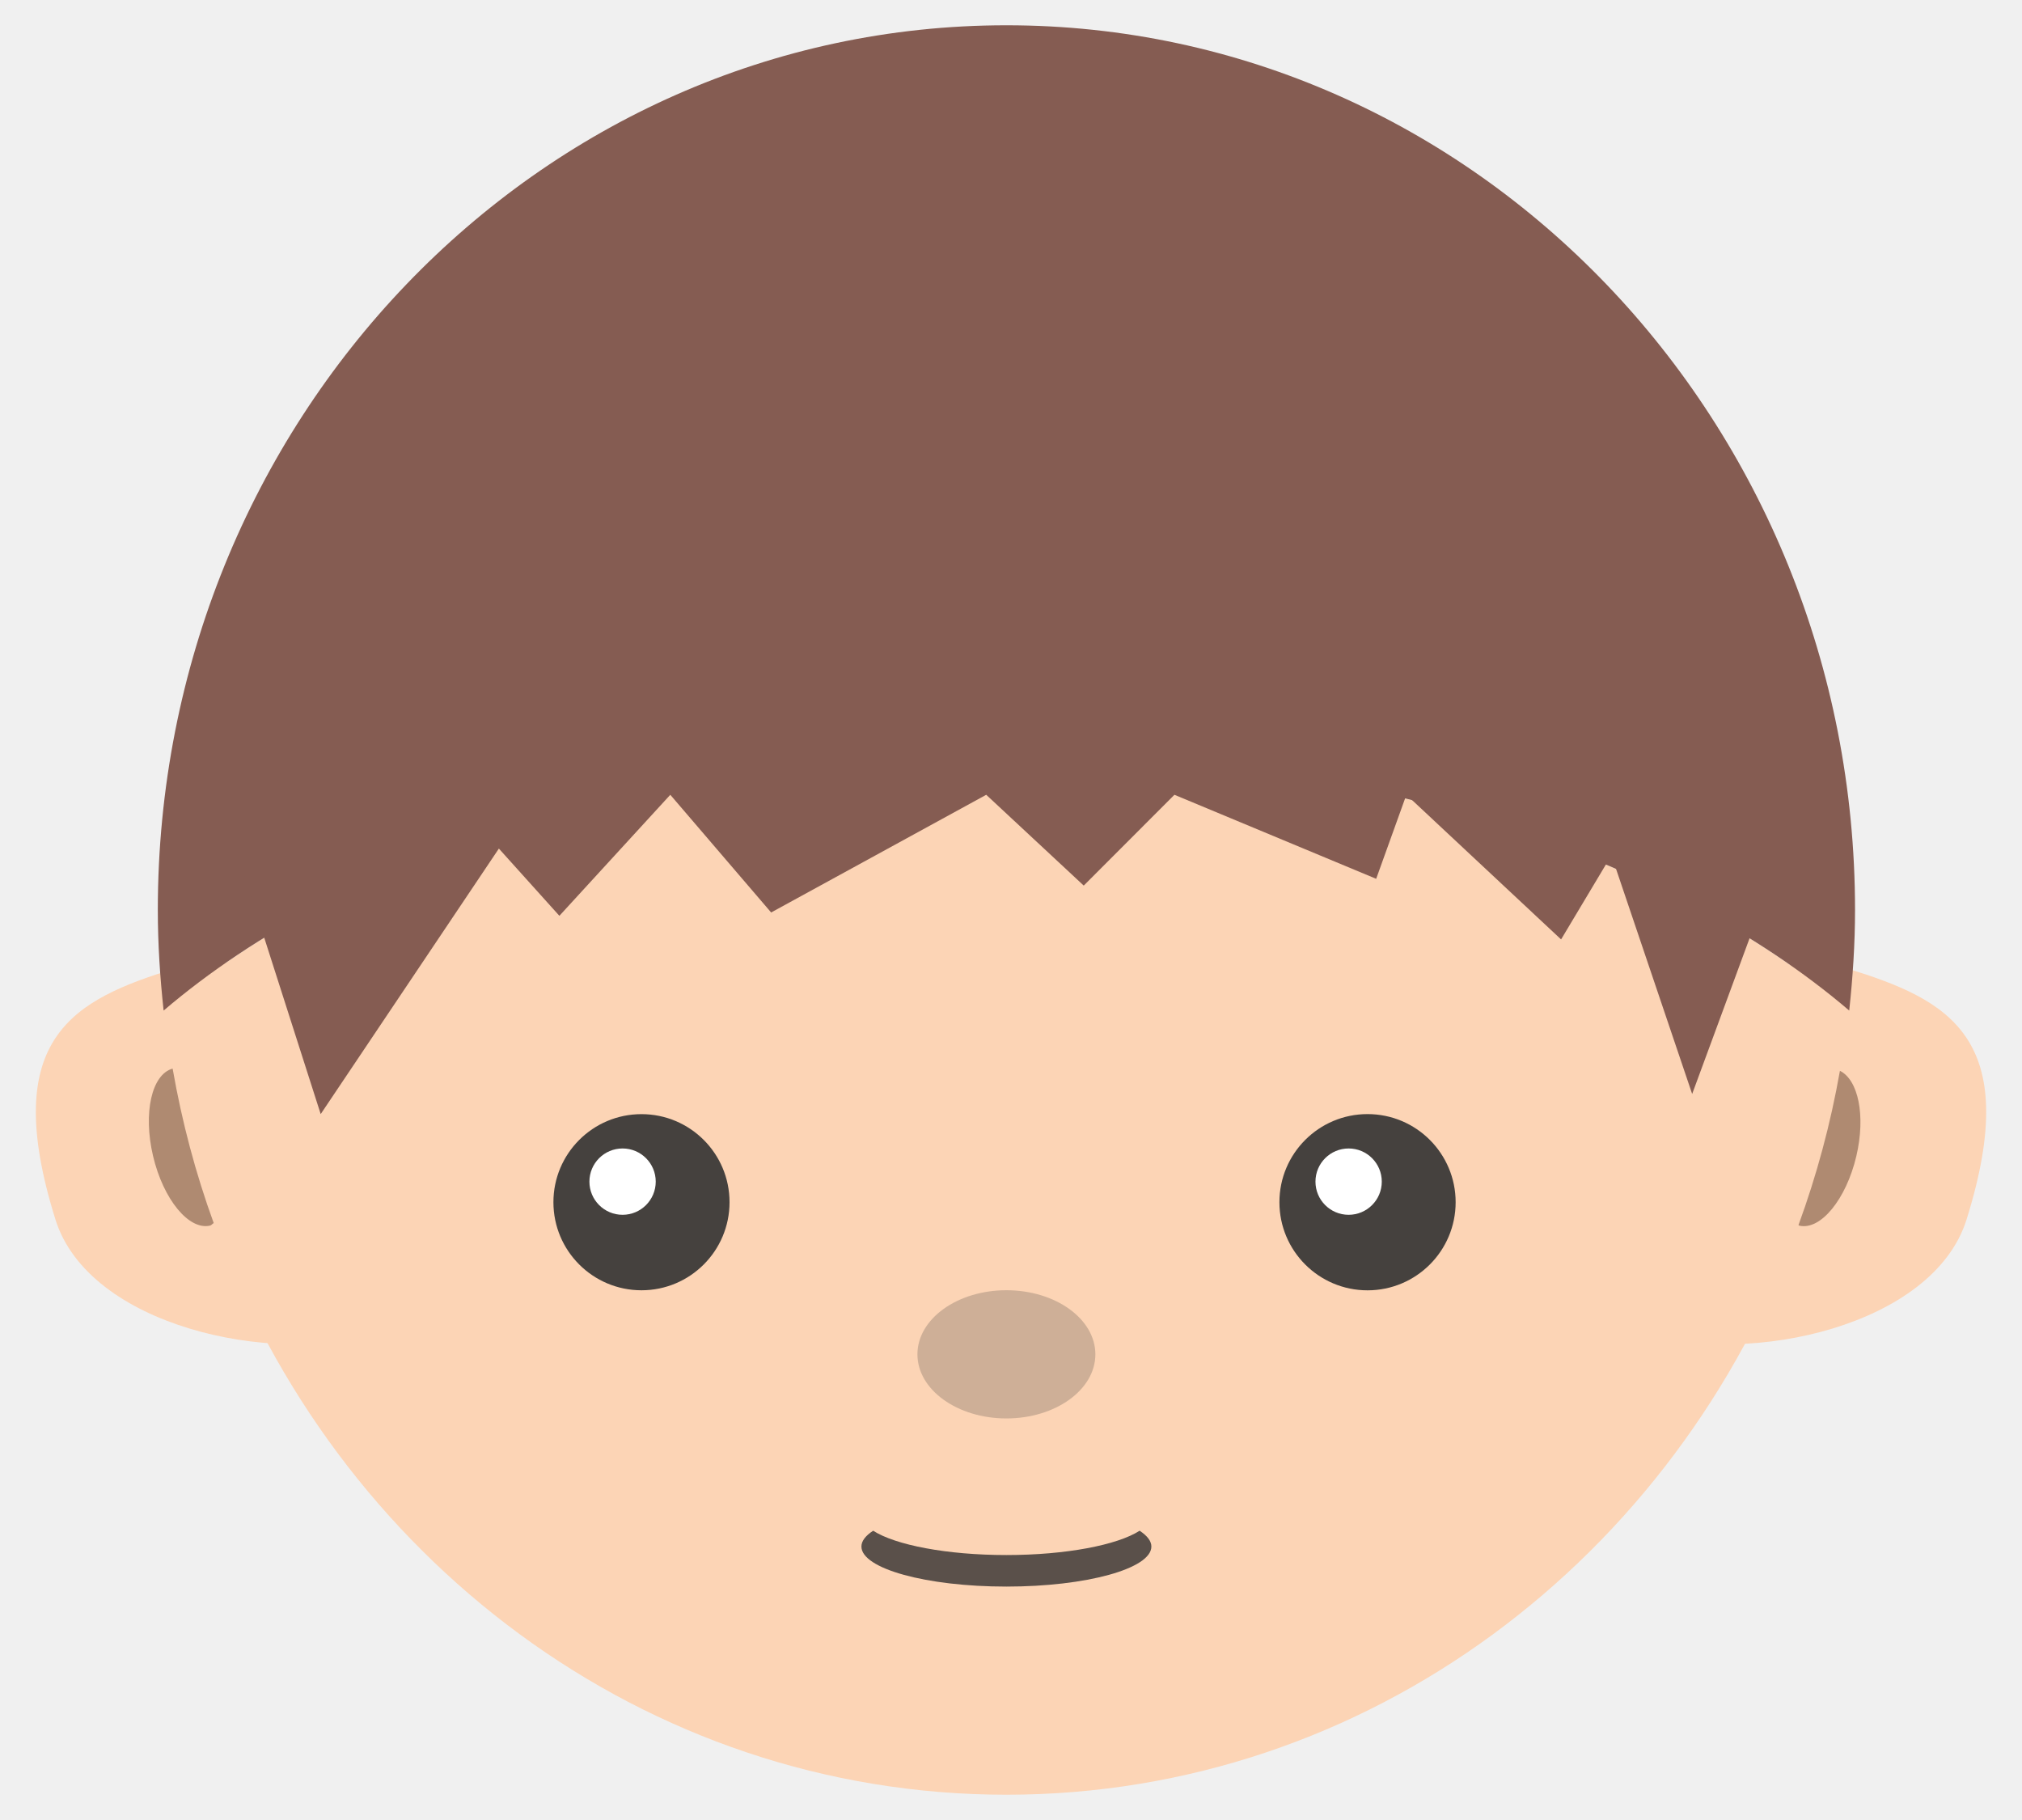
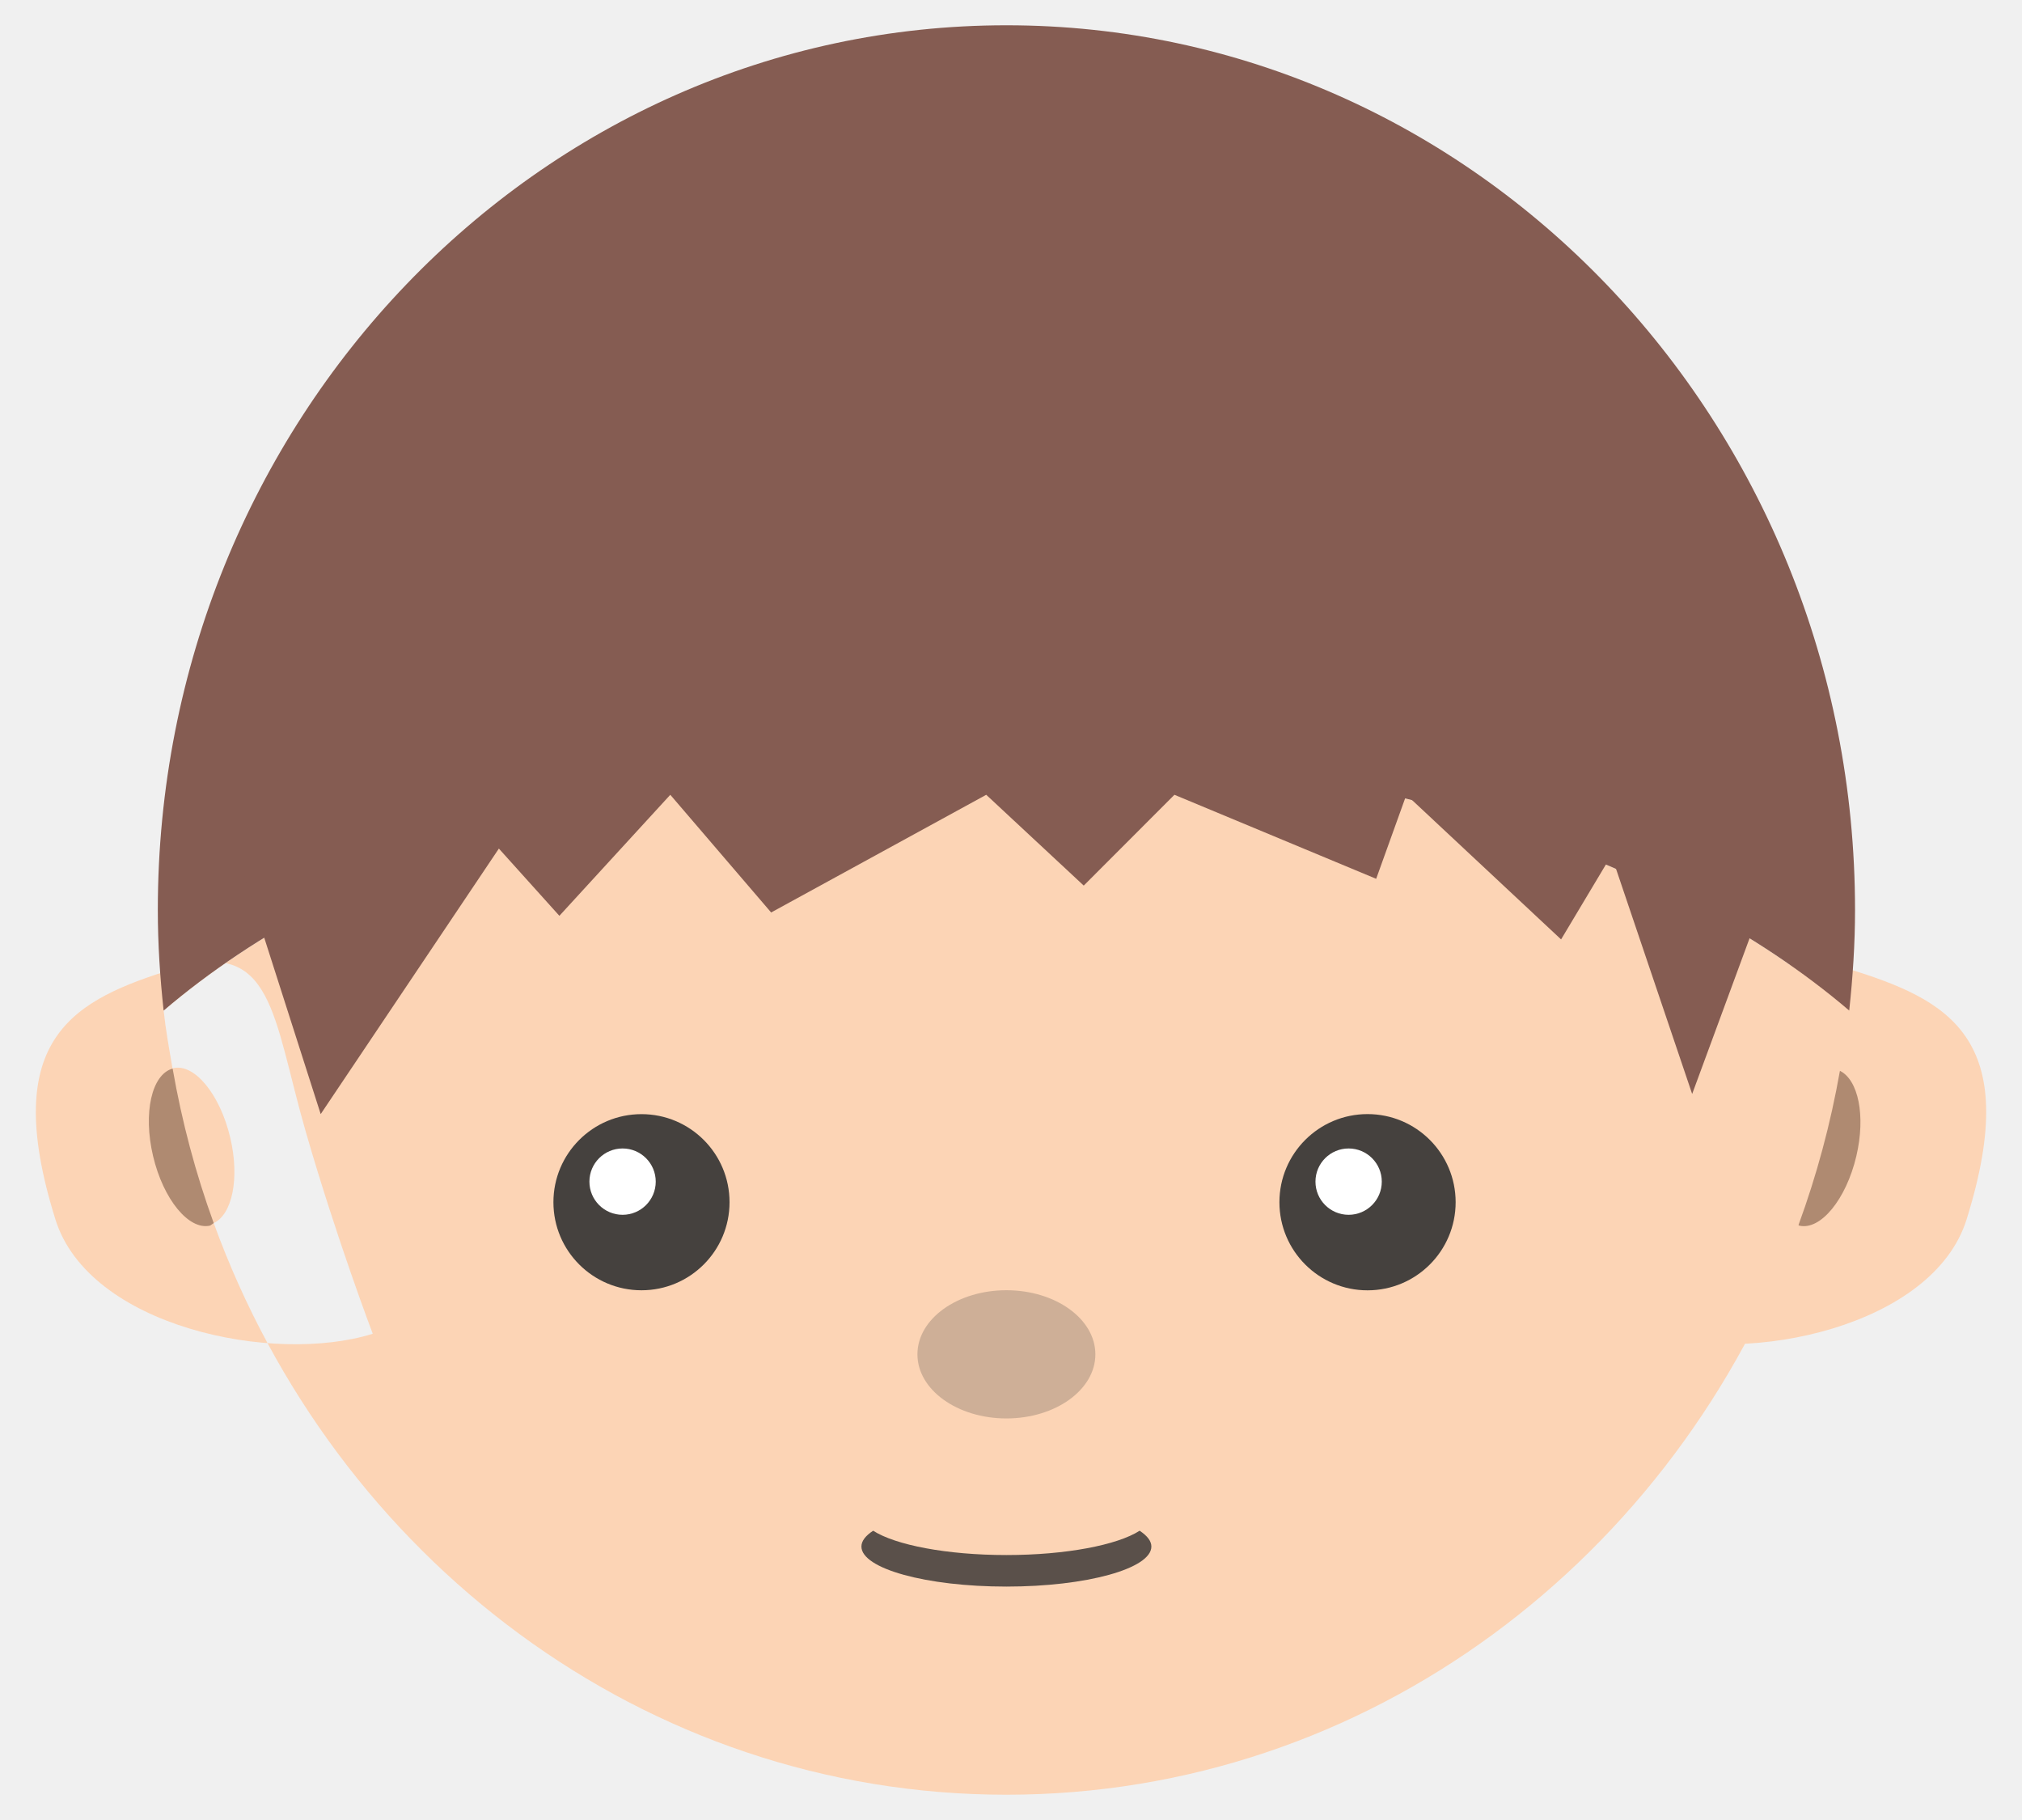
- <svg xmlns="http://www.w3.org/2000/svg" version="1.1" id="Layer_1" x="0px" y="0px" width="40px" height="36px" viewBox="0 0 40 36" enable-background="new 0 0 40 36" xml:space="preserve">
-   <g>
-     <path fill="#FCD4B5" d="M35.194,22.504c0.203-0.858,0.711-1.475,1.131-1.375c0.028,0.009,0.047,0.038,0.073,0.052   c0.07-0.394,0.141-0.789,0.184-1.191c-3.62-3.093-9.734-5.126-16.673-5.126c-6.936,0-13.052,2.033-16.672,5.126   c0.042,0.388,0.111,0.767,0.177,1.148c0.004-0.003,0.006-0.008,0.011-0.009c0.421-0.1,0.928,0.517,1.13,1.375   c0.19,0.806,0.038,1.517-0.327,1.689C6.627,30.796,12.732,35.5,19.909,35.5c7.162,0,13.258-4.686,15.669-11.268   C35.167,24.117,34.994,23.354,35.194,22.504z" />
-     <path fill="#FCD4B5" d="M6.049,22.387c0.617,2.138,1.325,3.995,1.325,3.995c-1.962,0.615-5.615-0.136-6.278-2.262   c-1.131-3.621,0.388-4.349,2.351-4.96C5.409,18.547,5.392,20.106,6.049,22.387z" />
-     <path fill="#FCD4B5" d="M33.951,22.387c-0.617,2.138-1.324,3.995-1.324,3.995c1.962,0.615,5.612-0.136,6.277-2.262   c1.132-3.621-0.387-4.349-2.35-4.96C34.592,18.547,34.608,20.106,33.951,22.387z" />
-     <path fill="#855C52" d="M36.582,19.989c0.07-0.653,0.115-1.315,0.115-1.989c0-9.666-7.517-17.5-16.788-17.5S3.122,8.334,3.122,18   c0,0.674,0.044,1.336,0.115,1.989c3.62-3.093,9.736-5.126,16.672-5.126C26.848,14.863,32.962,16.896,36.582,19.989z" />
-     <circle fill="#45413E" cx="27.053" cy="23.78" r="1.743" />
-     <circle fill="#FFFFFF" cx="26.679" cy="23.373" r="0.656" />
-     <circle fill="#45413E" cx="12.69" cy="23.78" r="1.742" />
-     <circle fill="#FFFFFF" cx="12.316" cy="23.373" r="0.656" />
-     <ellipse fill="#CEAF97" cx="19.909" cy="26.789" rx="1.76" ry="1.268" />
-     <path fill="#5A504A" d="M22.545,30.278c-0.439,0.282-1.454,0.481-2.636,0.481c-1.182,0-2.197-0.199-2.636-0.481   c-0.149,0.098-0.232,0.202-0.232,0.313c0,0.437,1.284,0.792,2.868,0.792c1.583,0,2.868-0.355,2.868-0.792   C22.777,30.48,22.692,30.376,22.545,30.278z" />
-     <path fill="#AF8A71" d="M36.398,21.181c-0.186,1.054-0.461,2.071-0.82,3.052c0.005,0.003,0.008,0.008,0.015,0.01   c0.421,0.1,0.928-0.518,1.13-1.375C36.911,22.064,36.76,21.359,36.398,21.181z" />
-     <path fill="#AF8A71" d="M3.028,22.867c0.202,0.857,0.709,1.475,1.13,1.375c0.027-0.006,0.044-0.039,0.07-0.049   c-0.357-0.98-0.629-2.002-0.813-3.056C3.001,21.25,2.827,22.014,3.028,22.867z" />
-     <polygon fill="#855C52" points="34.872,17.85 33.475,21.639 31.878,16.917 30.882,18.582 27.822,15.721 27.224,17.383    23.233,15.721 21.439,17.517 19.51,15.721 15.255,18.049 13.26,15.721 11.066,18.115 9.869,16.785 6.344,22.037 4.748,17.051    6.278,13.726 33.542,13.726  " />
-   </g>
-   <g>
- </g>
-   <g>
- </g>
-   <g>
- </g>
-   <g>
- </g>
-   <g>
- </g>
-   <g>
- </g>
+ <svg xmlns="http://www.w3.org/2000/svg" width="40" height="36" viewBox="0 0 40 36">
+   <path fill="#FCD4B5" d="M35.194 22.504c.203-.858.711-1.475 1.131-1.375l.073.052c.07-.394.141-.789.184-1.191-3.62-3.093-9.734-5.126-16.673-5.126-6.936 0-13.052 2.033-16.672 5.126.042.388.111.767.177 1.148l.011-.009c.421-.1.928.517 1.13 1.375.19.806.038 1.517-.327 1.689 2.399 6.603 8.504 11.307 15.681 11.307 7.162 0 13.258-4.686 15.669-11.268-.411-.115-.584-.878-.384-1.728zM6.049 22.387c.617 2.138 1.325 3.995 1.325 3.995-1.962.615-5.615-.136-6.278-2.262-1.131-3.621.388-4.349 2.351-4.96 1.962-.613 1.945.946 2.602 3.227zM33.951 22.387c-.617 2.138-1.324 3.995-1.324 3.995 1.962.615 5.612-.136 6.277-2.262 1.132-3.621-.387-4.349-2.35-4.96-1.962-.613-1.946.946-2.603 3.227z" />
+   <path fill="#855C52" d="M36.582 19.989c.07-.653.115-1.315.115-1.989 0-9.666-7.517-17.5-16.788-17.5s-16.787 7.834-16.787 17.5c0 .674.044 1.336.115 1.989 3.62-3.093 9.736-5.126 16.672-5.126 6.939 0 13.053 2.033 16.673 5.126z" />
+   <circle fill="#45413E" cx="27.053" cy="23.78" r="1.743" />
+   <circle fill="#fff" cx="26.679" cy="23.373" r=".656" />
+   <circle fill="#45413E" cx="12.69" cy="23.78" r="1.742" />
+   <circle fill="#fff" cx="12.316" cy="23.373" r=".656" />
+   <ellipse fill="#CEAF97" cx="19.909" cy="26.789" rx="1.76" ry="1.268" />
+   <path fill="#5A504A" d="M22.545 30.278c-.439.282-1.454.481-2.636.481-1.182 0-2.197-.199-2.636-.481-.149.098-.232.202-.232.313 0 .437 1.284.792 2.868.792 1.583 0 2.868-.355 2.868-.792 0-.111-.085-.215-.232-.313z" />
+   <path fill="#AF8A71" d="M36.398 21.181c-.186 1.054-.461 2.071-.82 3.052l.015.01c.421.1.928-.518 1.13-1.375.188-.804.037-1.509-.325-1.687zM3.028 22.867c.202.857.709 1.475 1.13 1.375l.07-.049c-.357-.98-.629-2.002-.813-3.056-.414.113-.588.877-.387 1.73z" />
+   <path fill="#855C52" d="M34.872 17.85l-1.397 3.789-1.597-4.722-.996 1.665-3.06-2.861-.598 1.662-3.991-1.662-1.794 1.796-1.929-1.796-4.255 2.328-1.995-2.328-2.194 2.394-1.197-1.33-3.525 5.252-1.596-4.986 1.53-3.325h27.264z" />
</svg>
